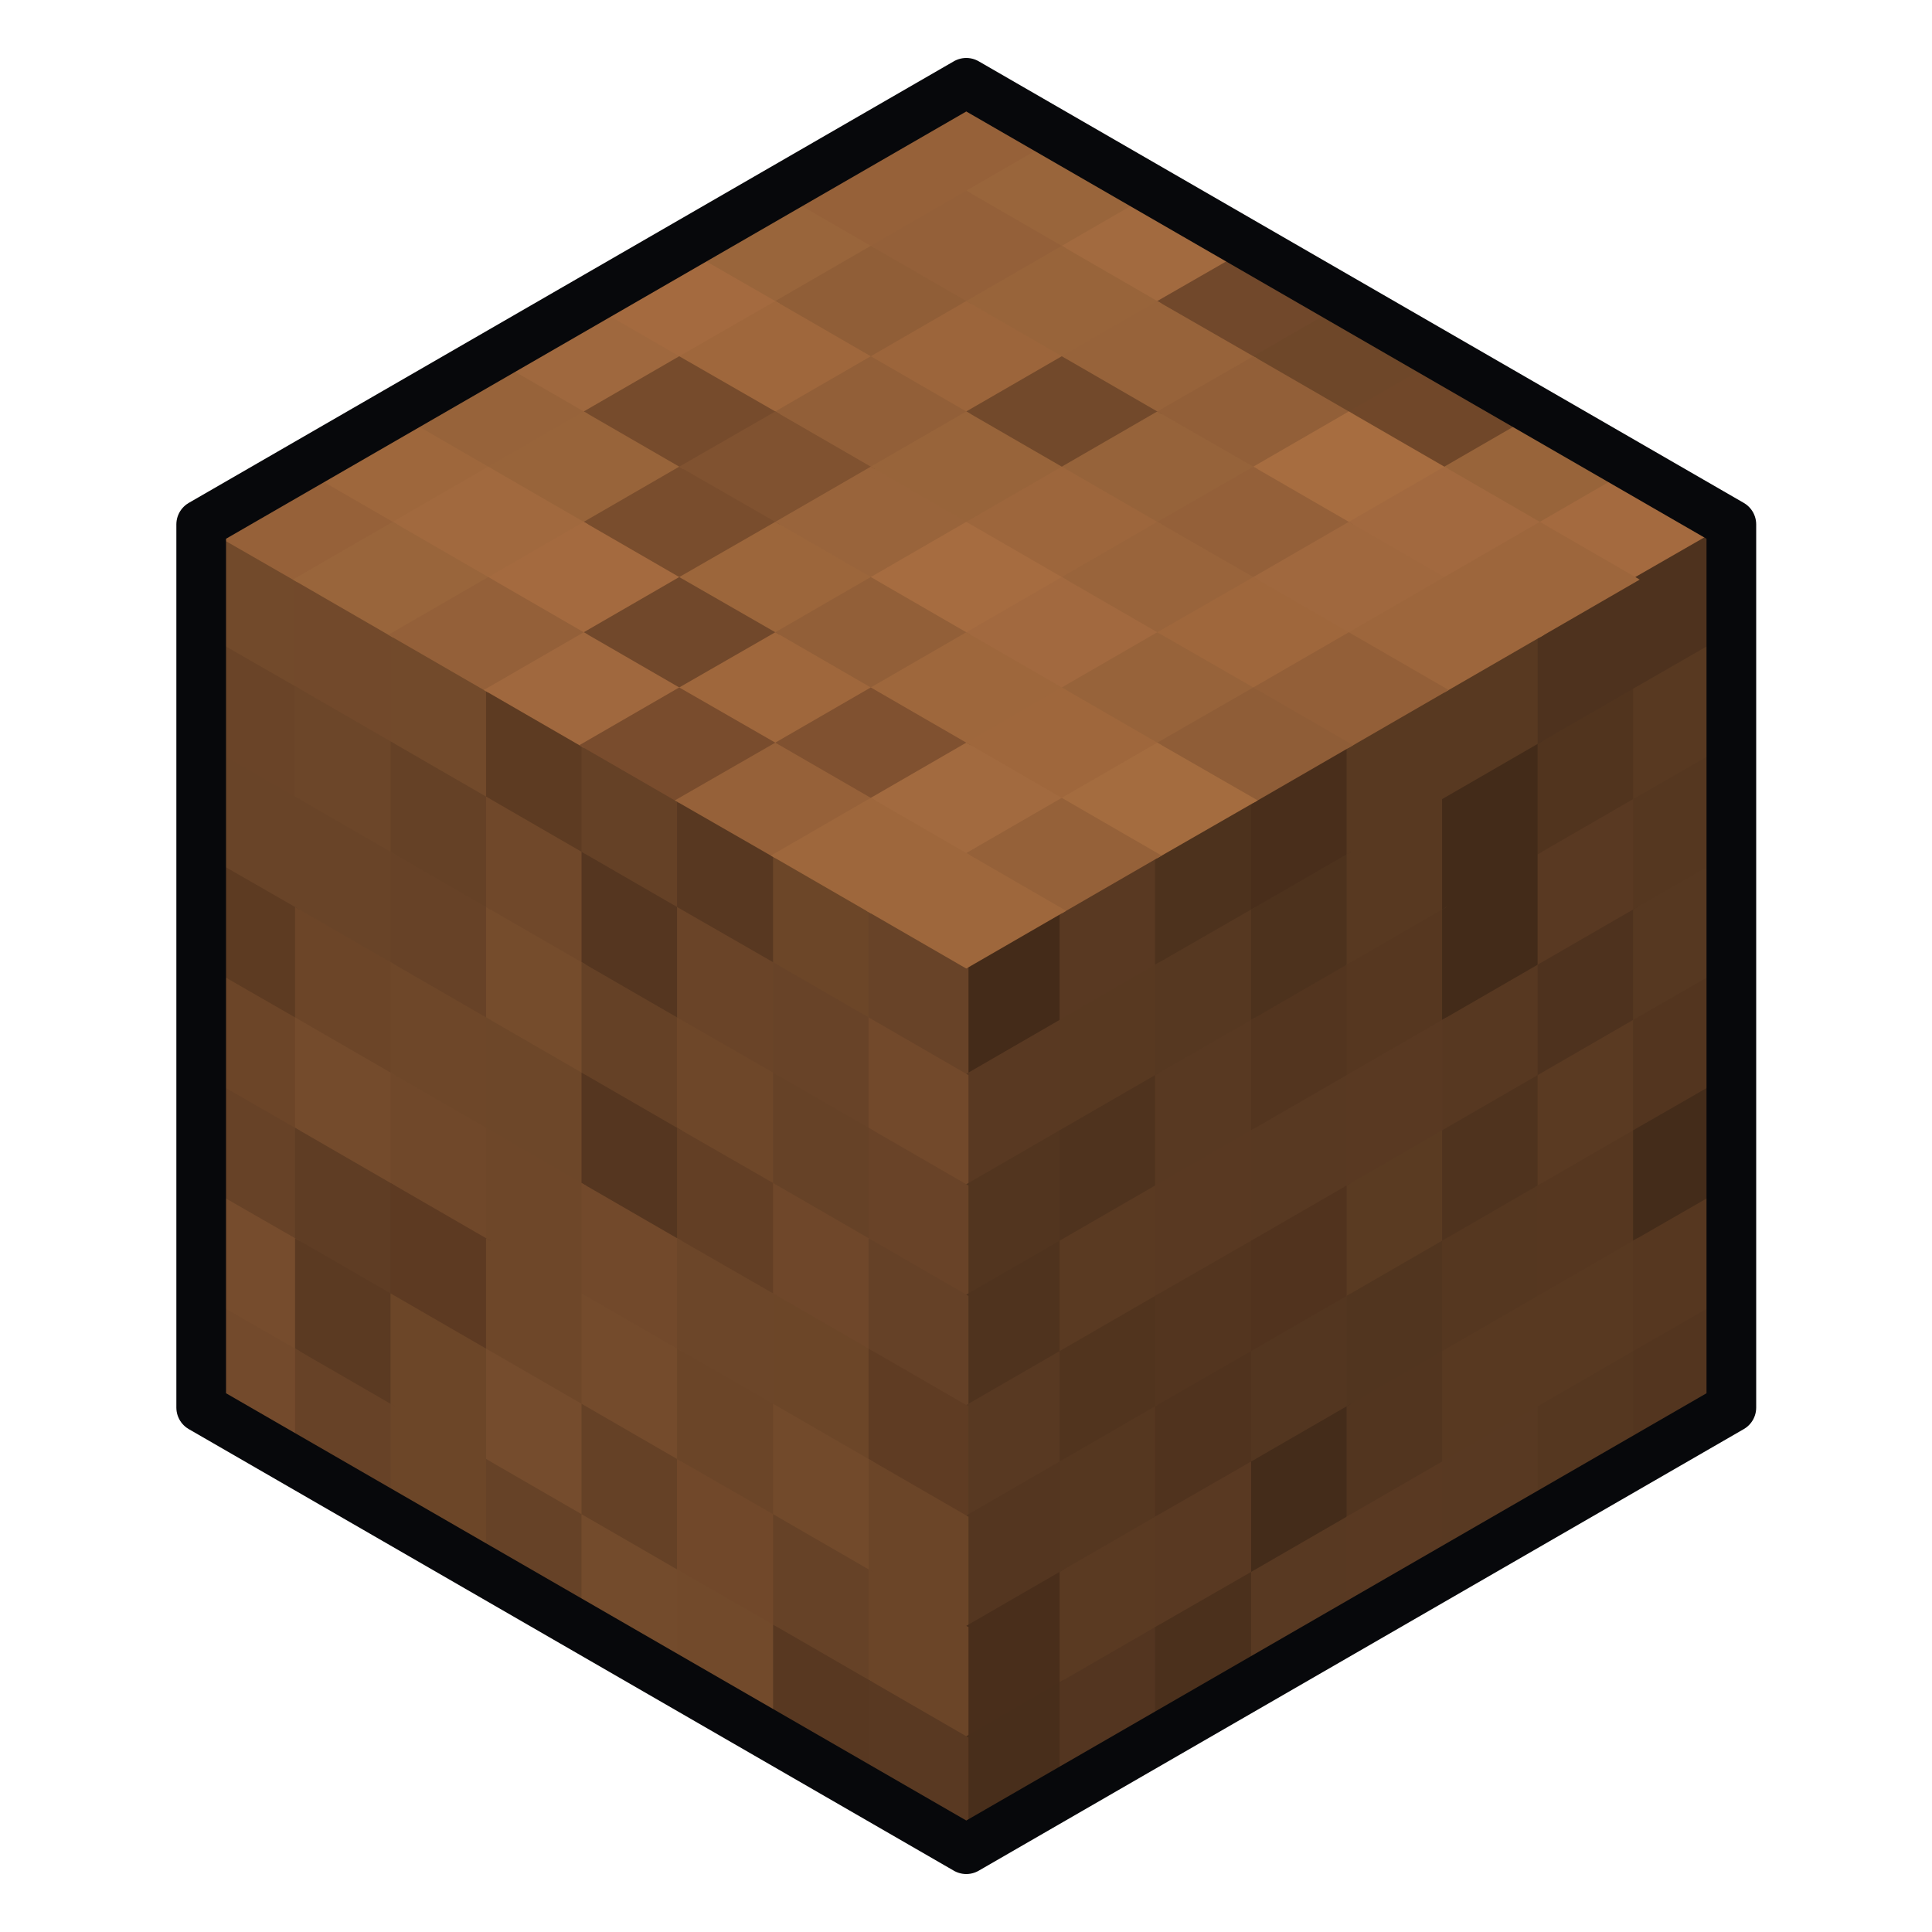
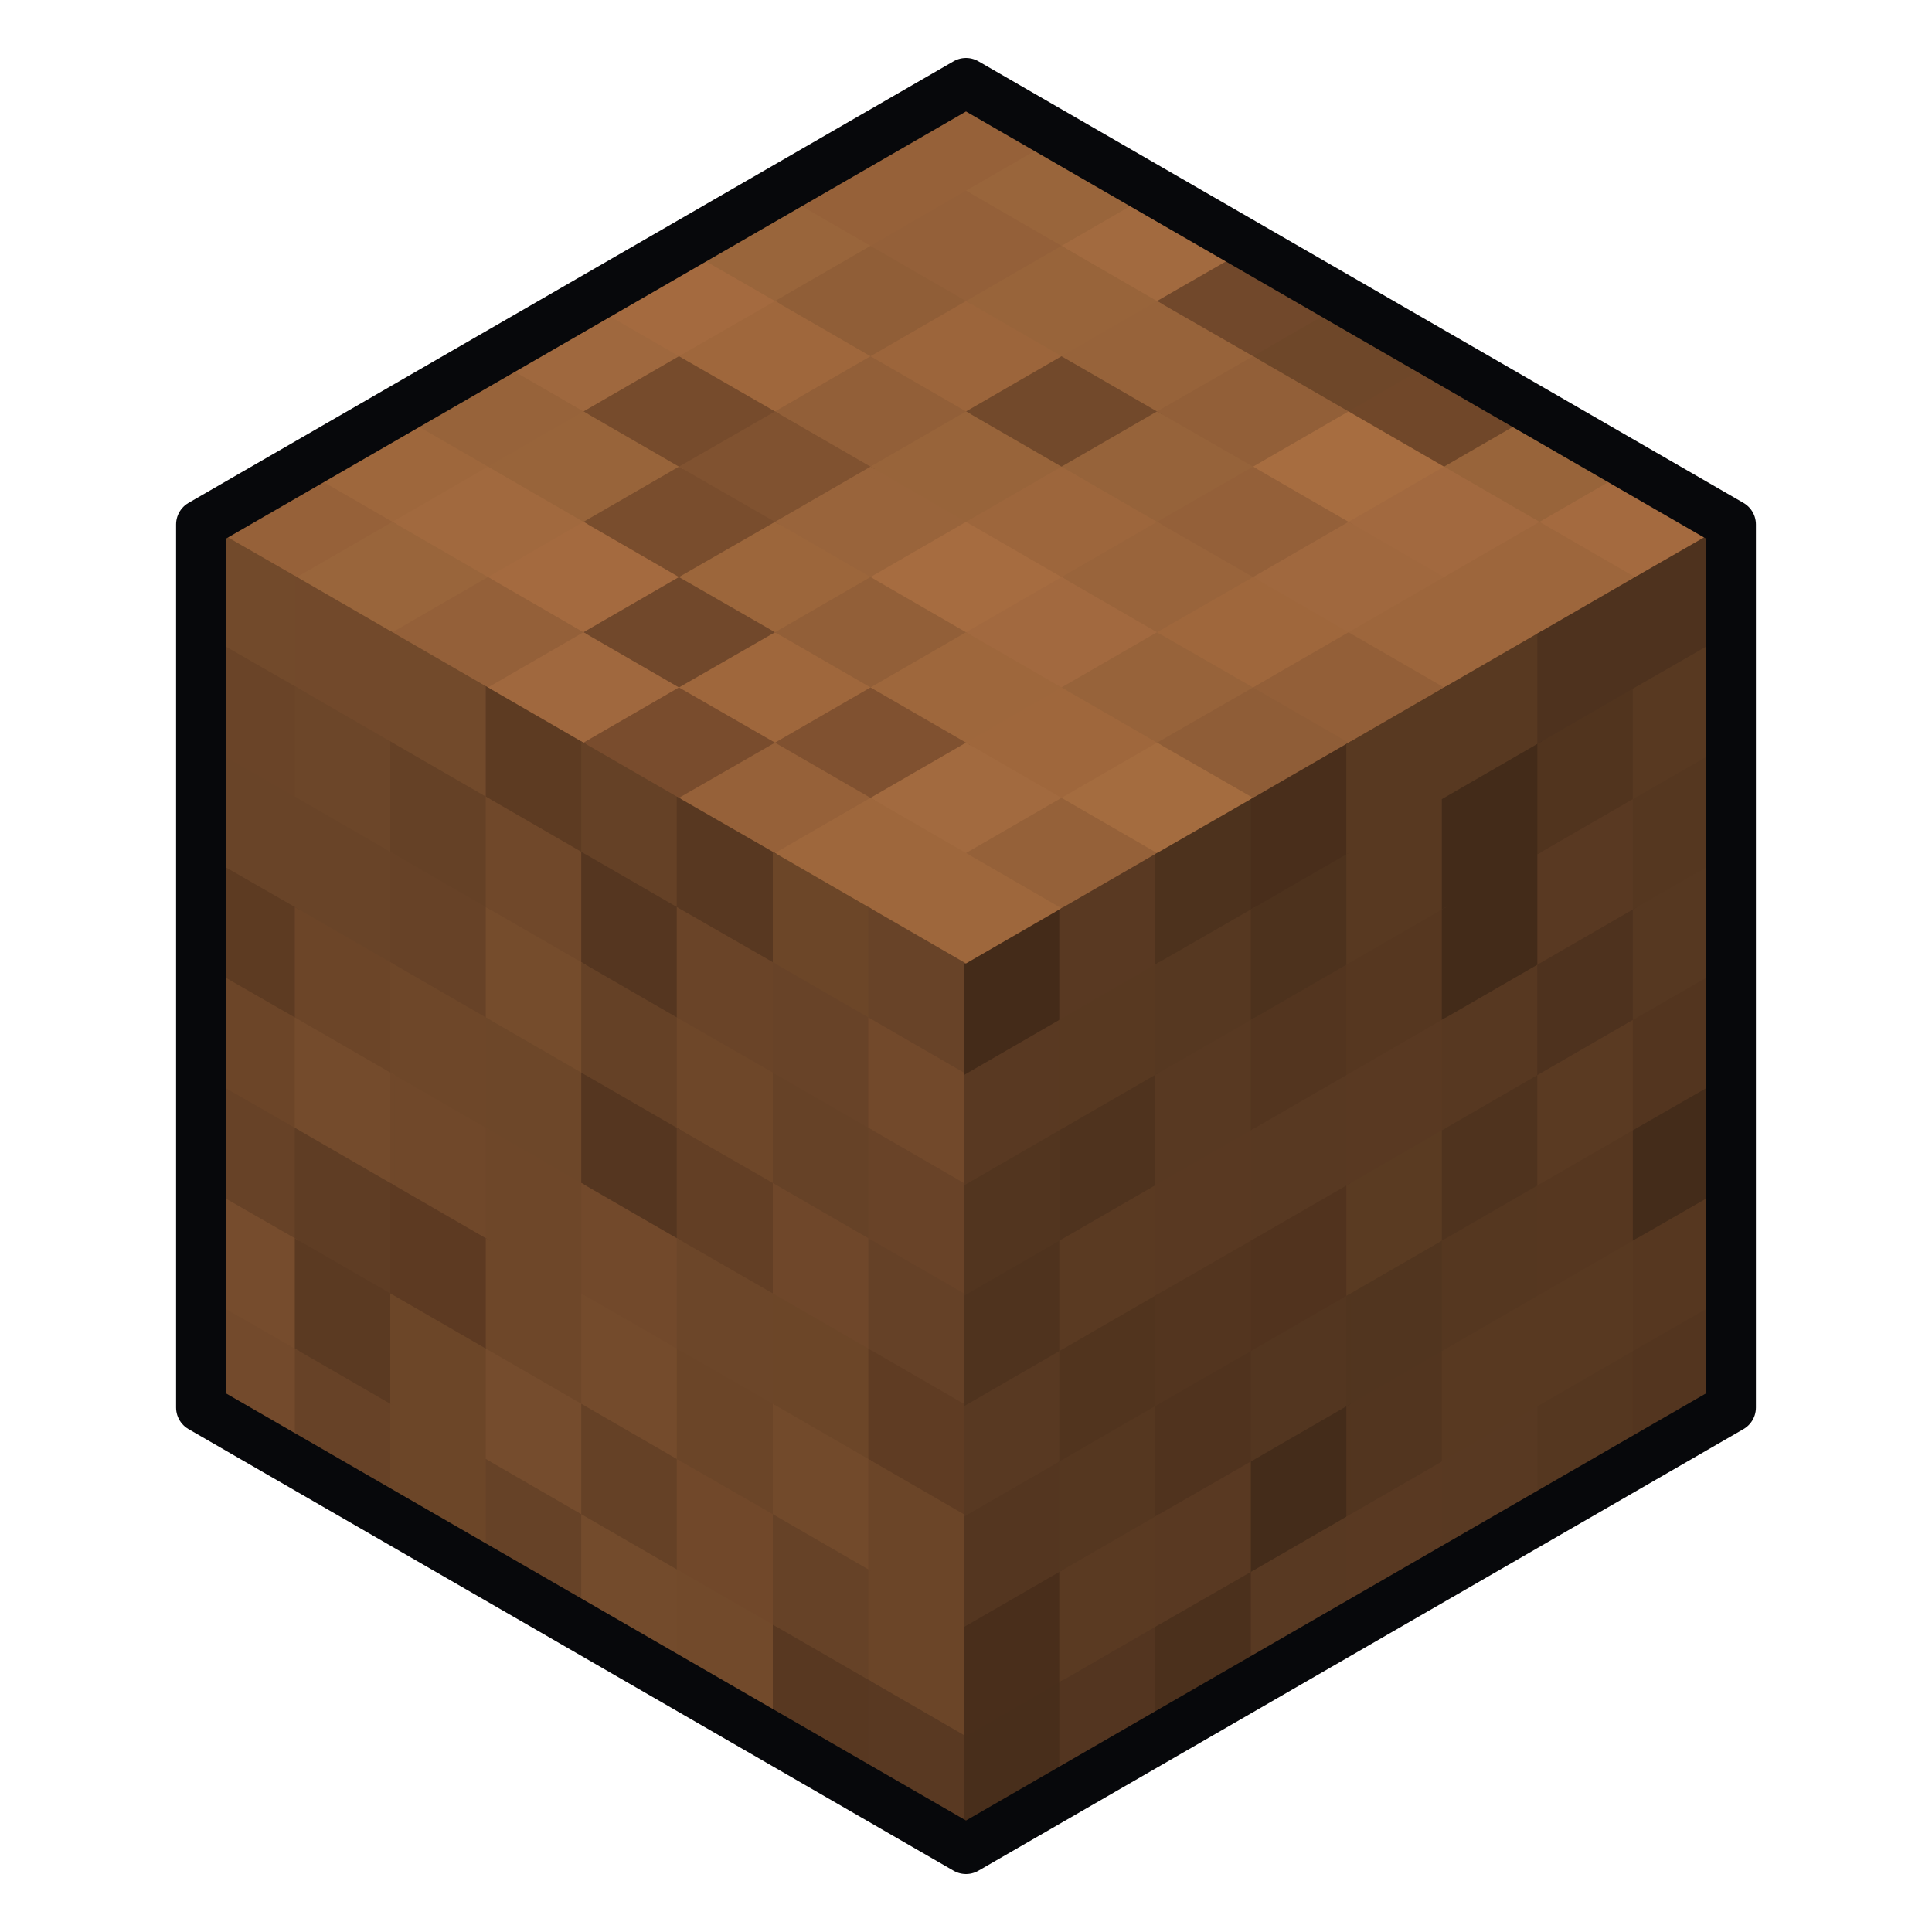
- <svg xmlns="http://www.w3.org/2000/svg" viewBox="-14.86 -1.5 29.71 35.00" width="128" height="128">
+ <svg xmlns="http://www.w3.org/2000/svg" viewBox="-17.50 -1.50 35.00 35.00" width="128" height="128">
  <polygon points="0,0 1.73,1 0,2 -1.73,1" fill="#966139" stroke="#966139" stroke-width="0.08" />
+   <polygon points="1.73,1 3.46,2 1.73,3 0,2" fill="#99653b" stroke="#99653b" stroke-width="0.08" />
+   <polygon points="3.46,2 5.2,3 3.46,4 1.73,3" fill="#a26a3f" stroke="#a26a3f" stroke-width="0.08" />
+   <polygon points="5.2,3 6.93,4 5.2,5 3.46,4" fill="#71482b" stroke="#71482b" stroke-width="0.08" />
+   <polygon points="6.93,4 8.66,5 6.93,6 5.2,5" fill="#6e4729" stroke="#6e4729" stroke-width="0.08" />
+   <polygon points="8.66,5 10.39,6 8.66,7 6.93,6" fill="#704729" stroke="#704729" stroke-width="0.08" />
+   <polygon points="10.39,6 12.12,7 10.39,8 8.66,7" fill="#98643a" stroke="#98643a" stroke-width="0.08" />
+   <polygon points="12.12,7 13.86,8 12.12,9 10.39,8" fill="#a46a3f" stroke="#a46a3f" stroke-width="0.08" />
+   <polygon points="-1.73,1 0,2 -1.73,3 -3.46,2" fill="#966139" stroke="#966139" stroke-width="0.08" />
+   <polygon points="0,2 1.73,3 0,4 -1.73,3" fill="#946039" stroke="#946039" stroke-width="0.08" />
+   <polygon points="1.73,3 3.46,4 1.73,5 0,4" fill="#98643a" stroke="#98643a" stroke-width="0.08" />
+   <polygon points="3.46,4 5.2,5 3.46,6 1.73,5" fill="#97633a" stroke="#97633a" stroke-width="0.08" />
+   <polygon points="5.2,5 6.93,6 5.2,7 3.46,6" fill="#925f38" stroke="#925f38" stroke-width="0.08" />
+   <polygon points="6.93,6 8.66,7 6.93,8 5.2,7" fill="#a76d40" stroke="#a76d40" stroke-width="0.08" />
+   <polygon points="8.66,7 10.39,8 8.66,9 6.93,8" fill="#a2693f" stroke="#a2693f" stroke-width="0.08" />
+   <polygon points="10.39,8 12.12,9 10.39,10 8.66,9" fill="#9d663c" stroke="#9d663c" stroke-width="0.08" />
+   <polygon points="-3.46,2 -1.73,3 -3.46,4 -5.2,3" fill="#99653b" stroke="#99653b" stroke-width="0.08" />
+   <polygon points="-1.73,3 0,4 -1.73,5 -3.46,4" fill="#905e37" stroke="#905e37" stroke-width="0.08" />
+   <polygon points="0,4 1.73,5 0,6 -1.73,5" fill="#9c653b" stroke="#9c653b" stroke-width="0.08" />
+   <polygon points="1.73,5 3.46,6 1.73,7 0,6" fill="#72492b" stroke="#72492b" stroke-width="0.08" />
+   <polygon points="3.46,6 5.2,7 3.46,8 1.73,7" fill="#96633a" stroke="#96633a" stroke-width="0.08" />
+   <polygon points="5.2,7 6.93,8 5.2,9 3.46,8" fill="#946039" stroke="#946039" stroke-width="0.08" />
+   <polygon points="6.93,8 8.66,9 6.93,10 5.2,9" fill="#a0683e" stroke="#a0683e" stroke-width="0.08" />
+   <polygon points="8.66,9 10.39,10 8.66,11 6.93,10" fill="#9d663c" stroke="#9d663c" stroke-width="0.08" />
+   <polygon points="-5.2,3 -3.46,4 -5.2,5 -6.93,4" fill="#a46a3f" stroke="#a46a3f" stroke-width="0.08" />
+   <polygon points="-3.46,4 -1.73,5 -3.46,6 -5.2,5" fill="#9f673c" stroke="#9f673c" stroke-width="0.08" />
+   <polygon points="-1.73,5 0,6 -1.73,7 -3.46,6" fill="#925f38" stroke="#925f38" stroke-width="0.08" />
+   <polygon points="0,6 1.73,7 0,8 -1.73,7" fill="#98643a" stroke="#98643a" stroke-width="0.08" />
+   <polygon points="1.73,7 3.46,8 1.73,9 0,8" fill="#9d663c" stroke="#9d663c" stroke-width="0.08" />
+   <polygon points="3.46,8 5.2,9 3.46,10 1.73,9" fill="#99643b" stroke="#99643b" stroke-width="0.08" />
+   <polygon points="5.2,9 6.93,10 5.2,11 3.46,10" fill="#9f673c" stroke="#9f673c" stroke-width="0.08" />
+   <polygon points="6.93,10 8.66,11 6.93,12 5.2,11" fill="#935f38" stroke="#935f38" stroke-width="0.08" />
+   <polygon points="-6.93,4 -5.2,5 -6.93,6 -8.66,5" fill="#9f683e" stroke="#9f683e" stroke-width="0.08" />
+   <polygon points="-5.2,5 -3.46,6 -5.2,7 -6.93,6" fill="#764b2c" stroke="#764b2c" stroke-width="0.08" />
+   <polygon points="-3.46,6 -1.73,7 -3.46,8 -5.2,7" fill="#805230" stroke="#805230" stroke-width="0.08" />
+   <polygon points="-1.73,7 0,8 -1.73,9 -3.46,8" fill="#99643b" stroke="#99643b" stroke-width="0.08" />
+   <polygon points="0,8 1.73,9 0,10 -1.73,9" fill="#a66c40" stroke="#a66c40" stroke-width="0.08" />
+   <polygon points="1.73,9 3.46,10 1.73,11 0,10" fill="#a2693f" stroke="#a2693f" stroke-width="0.08" />
+   <polygon points="3.46,10 5.2,11 3.46,12 1.73,11" fill="#97633a" stroke="#97633a" stroke-width="0.08" />
+   <polygon points="5.2,11 6.93,12 5.2,13 3.46,12" fill="#8f5d37" stroke="#8f5d37" stroke-width="0.08" />
+   <polygon points="-8.66,5 -6.93,6 -8.66,7 -10.39,6" fill="#97633a" stroke="#97633a" stroke-width="0.08" />
+   <polygon points="-6.93,6 -5.2,7 -6.93,8 -8.66,7" fill="#98643a" stroke="#98643a" stroke-width="0.08" />
+   <polygon points="-5.2,7 -3.46,8 -5.2,9 -6.93,8" fill="#794d2d" stroke="#794d2d" stroke-width="0.08" />
+   <polygon points="-3.46,8 -1.73,9 -3.46,10 -5.2,9" fill="#9c663b" stroke="#9c663b" stroke-width="0.08" />
+   <polygon points="-1.73,9 0,10 -1.73,11 -3.46,10" fill="#925f38" stroke="#925f38" stroke-width="0.08" />
+   <polygon points="0,10 1.73,11 0,12 -1.73,11" fill="#9e673c" stroke="#9e673c" stroke-width="0.08" />
+   <polygon points="1.73,11 3.46,12 1.73,13 0,12" fill="#9f673c" stroke="#9f673c" stroke-width="0.08" />
+   <polygon points="3.46,12 5.2,13 3.46,14 1.73,13" fill="#a46c3f" stroke="#a46c3f" stroke-width="0.08" />
+   <polygon points="-10.39,6 -8.66,7 -10.39,8 -12.12,7" fill="#9e673c" stroke="#9e673c" stroke-width="0.08" />
+   <polygon points="-8.66,7 -6.93,8 -8.66,9 -10.39,8" fill="#a1693e" stroke="#a1693e" stroke-width="0.08" />
+   <polygon points="-6.93,8 -5.2,9 -6.93,10 -8.66,9" fill="#a46a3f" stroke="#a46a3f" stroke-width="0.08" />
+   <polygon points="-5.2,9 -3.46,10 -5.2,11 -6.93,10" fill="#71482b" stroke="#71482b" stroke-width="0.08" />
+   <polygon points="-3.46,10 -1.73,11 -3.46,12 -5.2,11" fill="#9f673c" stroke="#9f673c" stroke-width="0.08" />
+   <polygon points="-1.73,11 0,12 -1.73,13 -3.46,12" fill="#805130" stroke="#805130" stroke-width="0.08" />
+   <polygon points="0,12 1.73,13 0,14 -1.73,13" fill="#a26a3f" stroke="#a26a3f" stroke-width="0.08" />
+   <polygon points="1.73,13 3.46,14 1.73,15 0,14" fill="#956139" stroke="#956139" stroke-width="0.08" />
+   <polygon points="-12.12,7 -10.39,8 -12.12,9 -13.86,8" fill="#966139" stroke="#966139" stroke-width="0.08" />
+   <polygon points="-10.39,8 -8.66,9 -10.39,10 -12.12,9" fill="#99653b" stroke="#99653b" stroke-width="0.08" />
+   <polygon points="-8.66,9 -6.93,10 -8.66,11 -10.39,10" fill="#946039" stroke="#946039" stroke-width="0.08" />
+   <polygon points="-6.93,10 -5.2,11 -6.93,12 -8.66,11" fill="#a0683e" stroke="#a0683e" stroke-width="0.08" />
+   <polygon points="-5.2,11 -3.46,12 -5.2,13 -6.93,12" fill="#794c2d" stroke="#794c2d" stroke-width="0.08" />
+   <polygon points="-3.46,12 -1.73,13 -3.46,14 -5.2,13" fill="#966139" stroke="#966139" stroke-width="0.08" />
+   <polygon points="-1.73,13 0,14 -1.73,15 -3.46,14" fill="#9e673c" stroke="#9e673c" stroke-width="0.08" />
+   <polygon points="0,14 1.73,15 0,16 -1.73,15" fill="#9e673c" stroke="#9e673c" stroke-width="0.08" />
  <polygon points="-13.86,8 -12.12,9 -12.12,11 -13.86,10" fill="#724a2b" stroke="#724a2b" stroke-width="0.08" />
+   <polygon points="-12.12,9 -10.39,10 -10.39,12 -12.12,11" fill="#72492b" stroke="#72492b" stroke-width="0.08" />
+   <polygon points="-10.39,10 -8.66,11 -8.66,13 -10.39,12" fill="#724a2b" stroke="#724a2b" stroke-width="0.08" />
+   <polygon points="-8.66,11 -6.93,12 -6.93,14 -8.66,13" fill="#5d3b22" stroke="#5d3b22" stroke-width="0.08" />
+   <polygon points="-6.93,12 -5.2,13 -5.2,15 -6.93,14" fill="#654126" stroke="#654126" stroke-width="0.08" />
+   <polygon points="-5.2,13 -3.46,14 -3.46,16 -5.2,15" fill="#583821" stroke="#583821" stroke-width="0.08" />
+   <polygon points="-3.46,14 -1.73,15 -1.73,17 -3.46,16" fill="#6c4628" stroke="#6c4628" stroke-width="0.08" />
+   <polygon points="-1.73,15 0,16 0,18 -1.73,17" fill="#684328" stroke="#684328" stroke-width="0.08" />
+   <polygon points="-13.86,10 -12.12,11 -12.12,13 -13.86,12" fill="#6a4428" stroke="#6a4428" stroke-width="0.08" />
+   <polygon points="-12.12,11 -10.39,12 -10.39,14 -12.12,13" fill="#6c4629" stroke="#6c4629" stroke-width="0.08" />
+   <polygon points="-10.39,12 -8.66,13 -8.66,15 -10.39,14" fill="#654126" stroke="#654126" stroke-width="0.08" />
+   <polygon points="-8.66,13 -6.93,14 -6.93,16 -8.66,15" fill="#70482a" stroke="#70482a" stroke-width="0.08" />
+   <polygon points="-6.93,14 -5.2,15 -5.2,17 -6.93,16" fill="#553620" stroke="#553620" stroke-width="0.08" />
+   <polygon points="-5.2,15 -3.46,16 -3.46,18 -5.2,17" fill="#6a4428" stroke="#6a4428" stroke-width="0.08" />
+   <polygon points="-3.46,16 -1.73,17 -1.73,19 -3.46,18" fill="#684328" stroke="#684328" stroke-width="0.08" />
+   <polygon points="-1.73,17 0,18 0,20 -1.73,19" fill="#72492b" stroke="#72492b" stroke-width="0.08" />
+   <polygon points="-13.86,12 -12.12,13 -12.12,15 -13.86,14" fill="#694428" stroke="#694428" stroke-width="0.08" />
+   <polygon points="-12.12,13 -10.39,14 -10.39,16 -12.12,15" fill="#694428" stroke="#694428" stroke-width="0.08" />
+   <polygon points="-10.39,14 -8.66,15 -8.66,17 -10.39,16" fill="#674227" stroke="#674227" stroke-width="0.08" />
+   <polygon points="-8.66,15 -6.93,16 -6.93,18 -8.66,17" fill="#754c2c" stroke="#754c2c" stroke-width="0.08" />
+   <polygon points="-6.93,16 -5.2,17 -5.2,19 -6.93,18" fill="#654126" stroke="#654126" stroke-width="0.08" />
+   <polygon points="-5.2,17 -3.46,18 -3.46,20 -5.2,19" fill="#6e4729" stroke="#6e4729" stroke-width="0.08" />
+   <polygon points="-3.46,18 -1.73,19 -1.73,21 -3.46,20" fill="#664227" stroke="#664227" stroke-width="0.08" />
+   <polygon points="-1.73,19 0,20 0,22 -1.73,21" fill="#694328" stroke="#694328" stroke-width="0.08" />
+   <polygon points="-13.86,14 -12.12,15 -12.12,17 -13.86,16" fill="#5d3b22" stroke="#5d3b22" stroke-width="0.08" />
+   <polygon points="-12.12,15 -10.39,16 -10.39,18 -12.12,17" fill="#6c4528" stroke="#6c4528" stroke-width="0.08" />
+   <polygon points="-10.39,16 -8.66,17 -8.66,19 -10.39,18" fill="#6e4729" stroke="#6e4729" stroke-width="0.08" />
+   <polygon points="-8.66,17 -6.93,18 -6.93,20 -8.66,19" fill="#6d4729" stroke="#6d4729" stroke-width="0.08" />
+   <polygon points="-6.93,18 -5.2,19 -5.2,21 -6.93,20" fill="#553620" stroke="#553620" stroke-width="0.08" />
+   <polygon points="-5.2,19 -3.46,20 -3.46,22 -5.2,21" fill="#633f25" stroke="#633f25" stroke-width="0.08" />
+   <polygon points="-3.46,20 -1.73,21 -1.73,23 -3.46,22" fill="#6f472a" stroke="#6f472a" stroke-width="0.08" />
+   <polygon points="-1.73,21 0,22 0,24 -1.73,23" fill="#654127" stroke="#654127" stroke-width="0.08" />
+   <polygon points="-13.86,16 -12.12,17 -12.12,19 -13.86,18" fill="#6c4528" stroke="#6c4528" stroke-width="0.08" />
+   <polygon points="-12.12,17 -10.39,18 -10.39,20 -12.12,19" fill="#744b2c" stroke="#744b2c" stroke-width="0.08" />
+   <polygon points="-10.39,18 -8.66,19 -8.66,21 -10.39,20" fill="#70482a" stroke="#70482a" stroke-width="0.08" />
+   <polygon points="-8.66,19 -6.93,20 -6.93,22 -8.66,21" fill="#6e4729" stroke="#6e4729" stroke-width="0.08" />
+   <polygon points="-6.93,20 -5.2,21 -5.2,23 -6.93,22" fill="#72492b" stroke="#72492b" stroke-width="0.08" />
+   <polygon points="-5.2,21 -3.46,22 -3.46,24 -5.2,23" fill="#6c4629" stroke="#6c4629" stroke-width="0.08" />
+   <polygon points="-3.46,22 -1.73,23 -1.73,25 -3.46,24" fill="#6c4628" stroke="#6c4628" stroke-width="0.08" />
+   <polygon points="-1.73,23 0,24 0,26 -1.73,25" fill="#5f3c23" stroke="#5f3c23" stroke-width="0.08" />
+   <polygon points="-13.86,18 -12.12,19 -12.12,21 -13.86,20" fill="#674227" stroke="#674227" stroke-width="0.08" />
+   <polygon points="-12.12,19 -10.39,20 -10.39,22 -12.12,21" fill="#5f3d24" stroke="#5f3d24" stroke-width="0.08" />
+   <polygon points="-10.39,20 -8.66,21 -8.66,23 -10.39,22" fill="#5d3a22" stroke="#5d3a22" stroke-width="0.08" />
+   <polygon points="-8.66,21 -6.93,22 -6.93,24 -8.66,23" fill="#6e4729" stroke="#6e4729" stroke-width="0.08" />
+   <polygon points="-6.93,22 -5.2,23 -5.2,25 -6.93,24" fill="#744b2c" stroke="#744b2c" stroke-width="0.08" />
+   <polygon points="-5.2,23 -3.46,24 -3.46,26 -5.2,25" fill="#6b4528" stroke="#6b4528" stroke-width="0.08" />
+   <polygon points="-3.46,24 -1.73,25 -1.73,27 -3.46,26" fill="#724a2b" stroke="#724a2b" stroke-width="0.08" />
+   <polygon points="-1.73,25 0,26 0,28 -1.73,27" fill="#6b4528" stroke="#6b4528" stroke-width="0.08" />
+   <polygon points="-13.86,20 -12.12,21 -12.12,23 -13.86,22" fill="#764c2d" stroke="#764c2d" stroke-width="0.08" />
+   <polygon points="-12.12,21 -10.39,22 -10.39,24 -12.12,23" fill="#5b3a22" stroke="#5b3a22" stroke-width="0.08" />
+   <polygon points="-10.39,22 -8.66,23 -8.66,25 -10.39,24" fill="#6c4628" stroke="#6c4628" stroke-width="0.08" />
+   <polygon points="-8.66,23 -6.93,24 -6.93,26 -8.66,25" fill="#754c2d" stroke="#754c2d" stroke-width="0.08" />
+   <polygon points="-6.93,24 -5.2,25 -5.2,27 -6.93,26" fill="#654126" stroke="#654126" stroke-width="0.08" />
+   <polygon points="-5.2,25 -3.46,26 -3.46,28 -5.2,27" fill="#71482a" stroke="#71482a" stroke-width="0.08" />
+   <polygon points="-3.46,26 -1.73,27 -1.73,29 -3.46,28" fill="#664227" stroke="#664227" stroke-width="0.08" />
+   <polygon points="-1.73,27 0,28 0,30 -1.73,29" fill="#6b4528" stroke="#6b4528" stroke-width="0.08" />
+   <polygon points="-13.86,22 -12.12,23 -12.12,25 -13.86,24" fill="#734a2c" stroke="#734a2c" stroke-width="0.08" />
+   <polygon points="-12.12,23 -10.39,24 -10.39,26 -12.12,25" fill="#674227" stroke="#674227" stroke-width="0.08" />
+   <polygon points="-10.39,24 -8.66,25 -8.66,27 -10.39,26" fill="#6c4628" stroke="#6c4628" stroke-width="0.08" />
+   <polygon points="-8.66,25 -6.93,26 -6.93,28 -8.66,27" fill="#664227" stroke="#664227" stroke-width="0.08" />
+   <polygon points="-6.93,26 -5.2,27 -5.2,29 -6.93,28" fill="#734b2c" stroke="#734b2c" stroke-width="0.08" />
+   <polygon points="-5.2,27 -3.46,28 -3.46,30 -5.2,29" fill="#724a2b" stroke="#724a2b" stroke-width="0.08" />
+   <polygon points="-3.46,28 -1.73,29 -1.73,31 -3.46,30" fill="#583821" stroke="#583821" stroke-width="0.08" />
+   <polygon points="-1.73,29 0,30 0,32 -1.73,31" fill="#593922" stroke="#593922" stroke-width="0.08" />
  <polygon points="0,16 1.73,15 1.73,17 0,18" fill="#442b19" stroke="#442b19" stroke-width="0.08" />
-   <polygon points="1.73,1 3.46,2 1.73,3 0,2" fill="#99653b" stroke="#99653b" stroke-width="0.08" />
-   <polygon points="-12.12,9 -10.39,10 -10.39,12 -12.12,11" fill="#72492b" stroke="#72492b" stroke-width="0.08" />
  <polygon points="1.73,15 3.46,14 3.46,16 1.73,17" fill="#593922" stroke="#593922" stroke-width="0.08" />
-   <polygon points="3.46,2 5.2,3 3.46,4 1.73,3" fill="#a26a3f" stroke="#a26a3f" stroke-width="0.08" />
-   <polygon points="-10.39,10 -8.66,11 -8.66,13 -10.39,12" fill="#724a2b" stroke="#724a2b" stroke-width="0.08" />
  <polygon points="3.46,14 5.2,13 5.2,15 3.46,16" fill="#4d321d" stroke="#4d321d" stroke-width="0.08" />
-   <polygon points="5.2,3 6.93,4 5.2,5 3.46,4" fill="#71482b" stroke="#71482b" stroke-width="0.08" />
-   <polygon points="-8.66,11 -6.93,12 -6.93,14 -8.66,13" fill="#5d3b22" stroke="#5d3b22" stroke-width="0.08" />
  <polygon points="5.2,13 6.93,12 6.93,14 5.2,15" fill="#492e1b" stroke="#492e1b" stroke-width="0.08" />
-   <polygon points="6.93,4 8.66,5 6.93,6 5.2,5" fill="#6e4729" stroke="#6e4729" stroke-width="0.08" />
-   <polygon points="-6.93,12 -5.2,13 -5.2,15 -6.93,14" fill="#654126" stroke="#654126" stroke-width="0.08" />
  <polygon points="6.93,12 8.66,11 8.66,13 6.93,14" fill="#583921" stroke="#583921" stroke-width="0.08" />
-   <polygon points="8.66,5 10.39,6 8.66,7 6.93,6" fill="#704729" stroke="#704729" stroke-width="0.08" />
-   <polygon points="-5.2,13 -3.46,14 -3.46,16 -5.2,15" fill="#583821" stroke="#583821" stroke-width="0.08" />
  <polygon points="8.66,11 10.39,10 10.39,12 8.66,13" fill="#583921" stroke="#583921" stroke-width="0.08" />
-   <polygon points="10.39,6 12.12,7 10.39,8 8.66,7" fill="#98643a" stroke="#98643a" stroke-width="0.08" />
-   <polygon points="-3.46,14 -1.73,15 -1.73,17 -3.46,16" fill="#6c4628" stroke="#6c4628" stroke-width="0.08" />
  <polygon points="10.39,10 12.12,9 12.12,11 10.39,12" fill="#4e321e" stroke="#4e321e" stroke-width="0.08" />
-   <polygon points="12.12,7 13.86,8 12.12,9 10.39,8" fill="#a46a3f" stroke="#a46a3f" stroke-width="0.08" />
-   <polygon points="-1.73,15 0,16 0,18 -1.73,17" fill="#684328" stroke="#684328" stroke-width="0.08" />
  <polygon points="12.12,9 13.86,8 13.86,10 12.12,11" fill="#4e321e" stroke="#4e321e" stroke-width="0.08" />
-   <polygon points="-1.73,1 0,2 -1.73,3 -3.46,2" fill="#966139" stroke="#966139" stroke-width="0.08" />
-   <polygon points="-13.86,10 -12.12,11 -12.12,13 -13.86,12" fill="#6a4428" stroke="#6a4428" stroke-width="0.08" />
  <polygon points="0,18 1.73,17 1.73,19 0,20" fill="#593922" stroke="#593922" stroke-width="0.08" />
-   <polygon points="0,2 1.73,3 0,4 -1.73,3" fill="#946039" stroke="#946039" stroke-width="0.08" />
-   <polygon points="-12.12,11 -10.39,12 -10.39,14 -12.12,13" fill="#6c4629" stroke="#6c4629" stroke-width="0.08" />
  <polygon points="1.73,17 3.46,16 3.46,18 1.73,19" fill="#583921" stroke="#583921" stroke-width="0.08" />
-   <polygon points="1.73,3 3.46,4 1.73,5 0,4" fill="#98643a" stroke="#98643a" stroke-width="0.08" />
-   <polygon points="-10.39,12 -8.66,13 -8.66,15 -10.39,14" fill="#654126" stroke="#654126" stroke-width="0.08" />
  <polygon points="3.46,16 5.2,15 5.2,17 3.46,18" fill="#563821" stroke="#563821" stroke-width="0.08" />
-   <polygon points="3.46,4 5.2,5 3.46,6 1.73,5" fill="#97633a" stroke="#97633a" stroke-width="0.08" />
-   <polygon points="-8.66,13 -6.93,14 -6.93,16 -8.66,15" fill="#70482a" stroke="#70482a" stroke-width="0.08" />
  <polygon points="5.2,15 6.93,14 6.93,16 5.2,17" fill="#4d321d" stroke="#4d321d" stroke-width="0.08" />
-   <polygon points="5.2,5 6.93,6 5.2,7 3.46,6" fill="#925f38" stroke="#925f38" stroke-width="0.08" />
-   <polygon points="-6.93,14 -5.2,15 -5.2,17 -6.93,16" fill="#553620" stroke="#553620" stroke-width="0.08" />
  <polygon points="6.93,14 8.66,13 8.66,15 6.93,16" fill="#583921" stroke="#583921" stroke-width="0.08" />
-   <polygon points="6.93,6 8.66,7 6.93,8 5.2,7" fill="#a76d40" stroke="#a76d40" stroke-width="0.08" />
-   <polygon points="-5.2,15 -3.46,16 -3.46,18 -5.2,17" fill="#6a4428" stroke="#6a4428" stroke-width="0.08" />
  <polygon points="8.66,13 10.39,12 10.39,14 8.66,15" fill="#432b19" stroke="#432b19" stroke-width="0.08" />
-   <polygon points="8.66,7 10.39,8 8.66,9 6.93,8" fill="#a2693f" stroke="#a2693f" stroke-width="0.08" />
-   <polygon points="-3.46,16 -1.73,17 -1.73,19 -3.46,18" fill="#684328" stroke="#684328" stroke-width="0.08" />
  <polygon points="10.39,12 12.12,11 12.12,13 10.39,14" fill="#51341e" stroke="#51341e" stroke-width="0.08" />
-   <polygon points="10.39,8 12.12,9 10.39,10 8.66,9" fill="#9d663c" stroke="#9d663c" stroke-width="0.08" />
-   <polygon points="-1.73,17 0,18 0,20 -1.73,19" fill="#72492b" stroke="#72492b" stroke-width="0.08" />
  <polygon points="12.12,11 13.86,10 13.86,12 12.12,13" fill="#583921" stroke="#583921" stroke-width="0.08" />
-   <polygon points="-3.46,2 -1.73,3 -3.46,4 -5.2,3" fill="#99653b" stroke="#99653b" stroke-width="0.08" />
-   <polygon points="-13.86,12 -12.12,13 -12.12,15 -13.86,14" fill="#694428" stroke="#694428" stroke-width="0.08" />
  <polygon points="0,20 1.73,19 1.73,21 0,22" fill="#52351f" stroke="#52351f" stroke-width="0.08" />
-   <polygon points="-1.73,3 0,4 -1.73,5 -3.46,4" fill="#905e37" stroke="#905e37" stroke-width="0.08" />
-   <polygon points="-12.12,13 -10.39,14 -10.39,16 -12.12,15" fill="#694428" stroke="#694428" stroke-width="0.08" />
  <polygon points="1.73,19 3.46,18 3.46,20 1.73,21" fill="#4f331e" stroke="#4f331e" stroke-width="0.08" />
-   <polygon points="0,4 1.73,5 0,6 -1.73,5" fill="#9c653b" stroke="#9c653b" stroke-width="0.08" />
-   <polygon points="-10.39,14 -8.66,15 -8.66,17 -10.39,16" fill="#674227" stroke="#674227" stroke-width="0.08" />
  <polygon points="3.46,18 5.2,17 5.2,19 3.46,20" fill="#583922" stroke="#583922" stroke-width="0.08" />
-   <polygon points="1.73,5 3.46,6 1.73,7 0,6" fill="#72492b" stroke="#72492b" stroke-width="0.08" />
-   <polygon points="-8.66,15 -6.93,16 -6.93,18 -8.66,17" fill="#754c2c" stroke="#754c2c" stroke-width="0.08" />
  <polygon points="5.2,17 6.93,16 6.93,18 5.2,19" fill="#53351f" stroke="#53351f" stroke-width="0.08" />
-   <polygon points="3.46,6 5.2,7 3.46,8 1.73,7" fill="#96633a" stroke="#96633a" stroke-width="0.08" />
-   <polygon points="-6.93,16 -5.2,17 -5.2,19 -6.93,18" fill="#654126" stroke="#654126" stroke-width="0.08" />
  <polygon points="6.93,16 8.66,15 8.66,17 6.93,18" fill="#563720" stroke="#563720" stroke-width="0.08" />
-   <polygon points="5.2,7 6.93,8 5.2,9 3.46,8" fill="#946039" stroke="#946039" stroke-width="0.08" />
-   <polygon points="-5.2,17 -3.46,18 -3.46,20 -5.2,19" fill="#6e4729" stroke="#6e4729" stroke-width="0.08" />
  <polygon points="8.66,15 10.39,14 10.39,16 8.66,17" fill="#432b19" stroke="#432b19" stroke-width="0.08" />
-   <polygon points="6.93,8 8.66,9 6.93,10 5.2,9" fill="#a0683e" stroke="#a0683e" stroke-width="0.08" />
-   <polygon points="-3.46,18 -1.73,19 -1.73,21 -3.46,20" fill="#664227" stroke="#664227" stroke-width="0.08" />
  <polygon points="10.39,14 12.12,13 12.12,15 10.39,16" fill="#593922" stroke="#593922" stroke-width="0.08" />
-   <polygon points="8.66,9 10.39,10 8.66,11 6.93,10" fill="#9d663c" stroke="#9d663c" stroke-width="0.08" />
-   <polygon points="-1.73,19 0,20 0,22 -1.73,21" fill="#694328" stroke="#694328" stroke-width="0.08" />
  <polygon points="12.12,13 13.86,12 13.86,14 12.12,15" fill="#553720" stroke="#553720" stroke-width="0.08" />
-   <polygon points="-5.2,3 -3.46,4 -5.2,5 -6.93,4" fill="#a46a3f" stroke="#a46a3f" stroke-width="0.08" />
-   <polygon points="-13.86,14 -12.12,15 -12.12,17 -13.86,16" fill="#5d3b22" stroke="#5d3b22" stroke-width="0.08" />
  <polygon points="0,22 1.73,21 1.73,23 0,24" fill="#4f331e" stroke="#4f331e" stroke-width="0.08" />
-   <polygon points="-3.46,4 -1.73,5 -3.46,6 -5.2,5" fill="#9f673c" stroke="#9f673c" stroke-width="0.08" />
-   <polygon points="-12.12,15 -10.39,16 -10.39,18 -12.12,17" fill="#6c4528" stroke="#6c4528" stroke-width="0.08" />
  <polygon points="1.73,21 3.46,20 3.46,22 1.73,23" fill="#5a3a22" stroke="#5a3a22" stroke-width="0.08" />
-   <polygon points="-1.73,5 0,6 -1.73,7 -3.46,6" fill="#925f38" stroke="#925f38" stroke-width="0.08" />
-   <polygon points="-10.39,16 -8.66,17 -8.66,19 -10.39,18" fill="#6e4729" stroke="#6e4729" stroke-width="0.08" />
  <polygon points="3.46,20 5.2,19 5.2,21 3.46,22" fill="#593922" stroke="#593922" stroke-width="0.08" />
-   <polygon points="0,6 1.73,7 0,8 -1.73,7" fill="#98643a" stroke="#98643a" stroke-width="0.08" />
-   <polygon points="-8.66,17 -6.93,18 -6.93,20 -8.66,19" fill="#6d4729" stroke="#6d4729" stroke-width="0.08" />
  <polygon points="5.2,19 6.93,18 6.93,20 5.2,21" fill="#583922" stroke="#583922" stroke-width="0.08" />
-   <polygon points="1.73,7 3.46,8 1.73,9 0,8" fill="#9d663c" stroke="#9d663c" stroke-width="0.08" />
-   <polygon points="-6.93,18 -5.2,19 -5.2,21 -6.93,20" fill="#553620" stroke="#553620" stroke-width="0.08" />
  <polygon points="6.93,18 8.66,17 8.66,19 6.93,20" fill="#593922" stroke="#593922" stroke-width="0.08" />
-   <polygon points="3.46,8 5.2,9 3.46,10 1.73,9" fill="#99643b" stroke="#99643b" stroke-width="0.08" />
-   <polygon points="-5.2,19 -3.46,20 -3.46,22 -5.2,21" fill="#633f25" stroke="#633f25" stroke-width="0.08" />
  <polygon points="8.66,17 10.39,16 10.39,18 8.66,19" fill="#573821" stroke="#573821" stroke-width="0.08" />
-   <polygon points="5.2,9 6.93,10 5.2,11 3.46,10" fill="#9f673c" stroke="#9f673c" stroke-width="0.08" />
-   <polygon points="-3.46,20 -1.73,21 -1.73,23 -3.46,22" fill="#6f472a" stroke="#6f472a" stroke-width="0.08" />
  <polygon points="10.39,16 12.12,15 12.12,17 10.39,18" fill="#4e321e" stroke="#4e321e" stroke-width="0.08" />
-   <polygon points="6.93,10 8.66,11 6.93,12 5.2,11" fill="#935f38" stroke="#935f38" stroke-width="0.08" />
-   <polygon points="-1.73,21 0,22 0,24 -1.73,23" fill="#654127" stroke="#654127" stroke-width="0.08" />
  <polygon points="12.12,15 13.86,14 13.86,16 12.12,17" fill="#563821" stroke="#563821" stroke-width="0.08" />
-   <polygon points="-6.93,4 -5.2,5 -6.93,6 -8.66,5" fill="#9f683e" stroke="#9f683e" stroke-width="0.08" />
-   <polygon points="-13.86,16 -12.12,17 -12.12,19 -13.86,18" fill="#6c4528" stroke="#6c4528" stroke-width="0.08" />
  <polygon points="0,24 1.73,23 1.73,25 0,26" fill="#583922" stroke="#583922" stroke-width="0.08" />
-   <polygon points="-5.2,5 -3.46,6 -5.2,7 -6.93,6" fill="#764b2c" stroke="#764b2c" stroke-width="0.08" />
-   <polygon points="-12.12,17 -10.39,18 -10.39,20 -12.12,19" fill="#744b2c" stroke="#744b2c" stroke-width="0.08" />
  <polygon points="1.73,23 3.46,22 3.46,24 1.73,25" fill="#51341e" stroke="#51341e" stroke-width="0.08" />
-   <polygon points="-3.46,6 -1.73,7 -3.46,8 -5.2,7" fill="#805230" stroke="#805230" stroke-width="0.08" />
-   <polygon points="-10.39,18 -8.66,19 -8.66,21 -10.39,20" fill="#70482a" stroke="#70482a" stroke-width="0.08" />
  <polygon points="3.46,22 5.2,21 5.2,23 3.46,24" fill="#53351f" stroke="#53351f" stroke-width="0.08" />
-   <polygon points="-1.73,7 0,8 -1.73,9 -3.46,8" fill="#99643b" stroke="#99643b" stroke-width="0.08" />
-   <polygon points="-8.66,19 -6.93,20 -6.93,22 -8.66,21" fill="#6e4729" stroke="#6e4729" stroke-width="0.08" />
  <polygon points="5.2,21 6.93,20 6.93,22 5.2,23" fill="#51331e" stroke="#51331e" stroke-width="0.08" />
-   <polygon points="0,8 1.73,9 0,10 -1.73,9" fill="#a66c40" stroke="#a66c40" stroke-width="0.08" />
-   <polygon points="-6.93,20 -5.2,21 -5.2,23 -6.93,22" fill="#72492b" stroke="#72492b" stroke-width="0.08" />
  <polygon points="6.93,20 8.66,19 8.66,21 6.93,22" fill="#5a3b22" stroke="#5a3b22" stroke-width="0.08" />
-   <polygon points="1.73,9 3.46,10 1.73,11 0,10" fill="#a2693f" stroke="#a2693f" stroke-width="0.08" />
-   <polygon points="-5.2,21 -3.46,22 -3.46,24 -5.2,23" fill="#6c4629" stroke="#6c4629" stroke-width="0.08" />
  <polygon points="8.66,19 10.39,18 10.39,20 8.66,21" fill="#4f331e" stroke="#4f331e" stroke-width="0.08" />
-   <polygon points="3.46,10 5.2,11 3.46,12 1.73,11" fill="#97633a" stroke="#97633a" stroke-width="0.08" />
-   <polygon points="-3.46,22 -1.73,23 -1.73,25 -3.46,24" fill="#6c4628" stroke="#6c4628" stroke-width="0.08" />
  <polygon points="10.39,18 12.12,17 12.12,19 10.39,20" fill="#5a3a22" stroke="#5a3a22" stroke-width="0.08" />
-   <polygon points="5.2,11 6.93,12 5.2,13 3.46,12" fill="#8f5d37" stroke="#8f5d37" stroke-width="0.08" />
-   <polygon points="-1.73,23 0,24 0,26 -1.73,25" fill="#5f3c23" stroke="#5f3c23" stroke-width="0.08" />
  <polygon points="12.12,17 13.86,16 13.86,18 12.12,19" fill="#53351f" stroke="#53351f" stroke-width="0.08" />
-   <polygon points="-8.66,5 -6.93,6 -8.66,7 -10.39,6" fill="#97633a" stroke="#97633a" stroke-width="0.08" />
-   <polygon points="-13.86,18 -12.12,19 -12.12,21 -13.86,20" fill="#674227" stroke="#674227" stroke-width="0.08" />
  <polygon points="0,26 1.73,25 1.73,27 0,28" fill="#543620" stroke="#543620" stroke-width="0.08" />
-   <polygon points="-6.93,6 -5.2,7 -6.93,8 -8.66,7" fill="#98643a" stroke="#98643a" stroke-width="0.08" />
-   <polygon points="-12.12,19 -10.39,20 -10.39,22 -12.12,21" fill="#5f3d24" stroke="#5f3d24" stroke-width="0.08" />
  <polygon points="1.73,25 3.46,24 3.46,26 1.73,27" fill="#553720" stroke="#553720" stroke-width="0.08" />
-   <polygon points="-5.2,7 -3.46,8 -5.2,9 -6.93,8" fill="#794d2d" stroke="#794d2d" stroke-width="0.08" />
-   <polygon points="-10.39,20 -8.66,21 -8.66,23 -10.39,22" fill="#5d3a22" stroke="#5d3a22" stroke-width="0.08" />
  <polygon points="3.46,24 5.2,23 5.2,25 3.46,26" fill="#50331e" stroke="#50331e" stroke-width="0.08" />
-   <polygon points="-3.46,8 -1.73,9 -3.46,10 -5.2,9" fill="#9c663b" stroke="#9c663b" stroke-width="0.08" />
-   <polygon points="-8.66,21 -6.93,22 -6.93,24 -8.66,23" fill="#6e4729" stroke="#6e4729" stroke-width="0.08" />
  <polygon points="5.2,23 6.93,22 6.93,24 5.2,25" fill="#533620" stroke="#533620" stroke-width="0.08" />
-   <polygon points="-1.73,9 0,10 -1.73,11 -3.46,10" fill="#925f38" stroke="#925f38" stroke-width="0.08" />
-   <polygon points="-6.93,22 -5.2,23 -5.2,25 -6.93,24" fill="#744b2c" stroke="#744b2c" stroke-width="0.08" />
  <polygon points="6.93,22 8.66,21 8.66,23 6.93,24" fill="#51351f" stroke="#51351f" stroke-width="0.08" />
-   <polygon points="0,10 1.73,11 0,12 -1.73,11" fill="#9e673c" stroke="#9e673c" stroke-width="0.08" />
-   <polygon points="-5.2,23 -3.46,24 -3.46,26 -5.2,25" fill="#6b4528" stroke="#6b4528" stroke-width="0.08" />
  <polygon points="8.66,21 10.39,20 10.39,22 8.66,23" fill="#553720" stroke="#553720" stroke-width="0.08" />
-   <polygon points="1.73,11 3.46,12 1.73,13 0,12" fill="#9f673c" stroke="#9f673c" stroke-width="0.08" />
-   <polygon points="-3.46,24 -1.73,25 -1.73,27 -3.46,26" fill="#724a2b" stroke="#724a2b" stroke-width="0.08" />
  <polygon points="10.39,20 12.12,19 12.12,21 10.39,22" fill="#563720" stroke="#563720" stroke-width="0.08" />
-   <polygon points="3.46,12 5.2,13 3.46,14 1.73,13" fill="#a46c3f" stroke="#a46c3f" stroke-width="0.08" />
-   <polygon points="-1.73,25 0,26 0,28 -1.73,27" fill="#6b4528" stroke="#6b4528" stroke-width="0.08" />
  <polygon points="12.12,19 13.86,18 13.86,20 12.12,21" fill="#442c1a" stroke="#442c1a" stroke-width="0.08" />
-   <polygon points="-10.39,6 -8.66,7 -10.39,8 -12.12,7" fill="#9e673c" stroke="#9e673c" stroke-width="0.08" />
-   <polygon points="-13.86,20 -12.12,21 -12.12,23 -13.86,22" fill="#764c2d" stroke="#764c2d" stroke-width="0.08" />
  <polygon points="0,28 1.73,27 1.73,29 0,30" fill="#492e1b" stroke="#492e1b" stroke-width="0.08" />
-   <polygon points="-8.66,7 -6.93,8 -8.66,9 -10.39,8" fill="#a1693e" stroke="#a1693e" stroke-width="0.08" />
-   <polygon points="-12.12,21 -10.39,22 -10.39,24 -12.12,23" fill="#5b3a22" stroke="#5b3a22" stroke-width="0.08" />
  <polygon points="1.73,27 3.46,26 3.46,28 1.73,29" fill="#5a3a22" stroke="#5a3a22" stroke-width="0.08" />
-   <polygon points="-6.93,8 -5.2,9 -6.93,10 -8.66,9" fill="#a46a3f" stroke="#a46a3f" stroke-width="0.08" />
-   <polygon points="-10.39,22 -8.66,23 -8.66,25 -10.39,24" fill="#6c4628" stroke="#6c4628" stroke-width="0.08" />
  <polygon points="3.46,26 5.2,25 5.2,27 3.46,28" fill="#593922" stroke="#593922" stroke-width="0.08" />
-   <polygon points="-5.2,9 -3.46,10 -5.2,11 -6.93,10" fill="#71482b" stroke="#71482b" stroke-width="0.08" />
-   <polygon points="-8.66,23 -6.93,24 -6.93,26 -8.66,25" fill="#754c2d" stroke="#754c2d" stroke-width="0.08" />
  <polygon points="5.2,25 6.93,24 6.93,26 5.2,27" fill="#442c1a" stroke="#442c1a" stroke-width="0.08" />
-   <polygon points="-3.46,10 -1.73,11 -3.46,12 -5.2,11" fill="#9f673c" stroke="#9f673c" stroke-width="0.08" />
-   <polygon points="-6.93,24 -5.2,25 -5.2,27 -6.93,26" fill="#654126" stroke="#654126" stroke-width="0.08" />
  <polygon points="6.93,24 8.66,23 8.66,25 6.93,26" fill="#52351f" stroke="#52351f" stroke-width="0.08" />
-   <polygon points="-1.73,11 0,12 -1.73,13 -3.46,12" fill="#805130" stroke="#805130" stroke-width="0.08" />
-   <polygon points="-5.2,25 -3.46,26 -3.46,28 -5.2,27" fill="#71482a" stroke="#71482a" stroke-width="0.08" />
  <polygon points="8.66,23 10.39,22 10.39,24 8.66,25" fill="#583921" stroke="#583921" stroke-width="0.08" />
-   <polygon points="0,12 1.73,13 0,14 -1.73,13" fill="#a26a3f" stroke="#a26a3f" stroke-width="0.08" />
-   <polygon points="-3.46,26 -1.73,27 -1.73,29 -3.46,28" fill="#664227" stroke="#664227" stroke-width="0.08" />
  <polygon points="10.39,22 12.12,21 12.12,23 10.39,24" fill="#583921" stroke="#583921" stroke-width="0.08" />
-   <polygon points="1.73,13 3.46,14 1.73,15 0,14" fill="#956139" stroke="#956139" stroke-width="0.08" />
-   <polygon points="-1.73,27 0,28 0,30 -1.73,29" fill="#6b4528" stroke="#6b4528" stroke-width="0.08" />
  <polygon points="12.12,21 13.86,20 13.86,22 12.12,23" fill="#563720" stroke="#563720" stroke-width="0.08" />
-   <polygon points="-12.12,7 -10.39,8 -12.12,9 -13.86,8" fill="#966139" stroke="#966139" stroke-width="0.08" />
-   <polygon points="-13.86,22 -12.12,23 -12.12,25 -13.86,24" fill="#734a2c" stroke="#734a2c" stroke-width="0.08" />
  <polygon points="0,30 1.73,29 1.73,31 0,32" fill="#482e1b" stroke="#482e1b" stroke-width="0.08" />
-   <polygon points="-10.39,8 -8.66,9 -10.39,10 -12.12,9" fill="#99653b" stroke="#99653b" stroke-width="0.08" />
-   <polygon points="-12.12,23 -10.39,24 -10.39,26 -12.12,25" fill="#674227" stroke="#674227" stroke-width="0.08" />
  <polygon points="1.73,29 3.46,28 3.46,30 1.73,31" fill="#533520" stroke="#533520" stroke-width="0.08" />
-   <polygon points="-8.66,9 -6.93,10 -8.66,11 -10.39,10" fill="#946039" stroke="#946039" stroke-width="0.08" />
-   <polygon points="-10.39,24 -8.66,25 -8.66,27 -10.39,26" fill="#6c4628" stroke="#6c4628" stroke-width="0.08" />
  <polygon points="3.46,28 5.2,27 5.2,29 3.46,30" fill="#4b301c" stroke="#4b301c" stroke-width="0.08" />
-   <polygon points="-6.93,10 -5.2,11 -6.93,12 -8.66,11" fill="#a0683e" stroke="#a0683e" stroke-width="0.08" />
-   <polygon points="-8.66,25 -6.93,26 -6.93,28 -8.66,27" fill="#664227" stroke="#664227" stroke-width="0.08" />
  <polygon points="5.2,27 6.93,26 6.93,28 5.2,29" fill="#583922" stroke="#583922" stroke-width="0.08" />
-   <polygon points="-5.2,11 -3.46,12 -5.2,13 -6.93,12" fill="#794c2d" stroke="#794c2d" stroke-width="0.08" />
-   <polygon points="-6.93,26 -5.2,27 -5.2,29 -6.93,28" fill="#734b2c" stroke="#734b2c" stroke-width="0.08" />
  <polygon points="6.93,26 8.66,25 8.66,27 6.93,28" fill="#593922" stroke="#593922" stroke-width="0.08" />
-   <polygon points="-3.46,12 -1.73,13 -3.46,14 -5.2,13" fill="#966139" stroke="#966139" stroke-width="0.08" />
-   <polygon points="-5.2,27 -3.46,28 -3.46,30 -5.2,29" fill="#724a2b" stroke="#724a2b" stroke-width="0.08" />
  <polygon points="8.66,25 10.39,24 10.39,26 8.66,27" fill="#583922" stroke="#583922" stroke-width="0.08" />
-   <polygon points="-1.73,13 0,14 -1.73,15 -3.46,14" fill="#9e673c" stroke="#9e673c" stroke-width="0.08" />
-   <polygon points="-3.46,28 -1.73,29 -1.73,31 -3.46,30" fill="#583821" stroke="#583821" stroke-width="0.08" />
  <polygon points="10.39,24 12.12,23 12.12,25 10.39,26" fill="#553720" stroke="#553720" stroke-width="0.08" />
-   <polygon points="0,14 1.73,15 0,16 -1.73,15" fill="#9e673c" stroke="#9e673c" stroke-width="0.08" />
-   <polygon points="-1.73,29 0,30 0,32 -1.73,31" fill="#593922" stroke="#593922" stroke-width="0.08" />
  <polygon points="12.12,23 13.86,22 13.86,24 12.12,25" fill="#53351f" stroke="#53351f" stroke-width="0.08" />
  <polygon points="0,0 13.86,8 13.86,24 0,32 -13.86,24 -13.86,8" fill="none" stroke="#07080b" stroke-width="0.9" stroke-linejoin="round" />
</svg>
